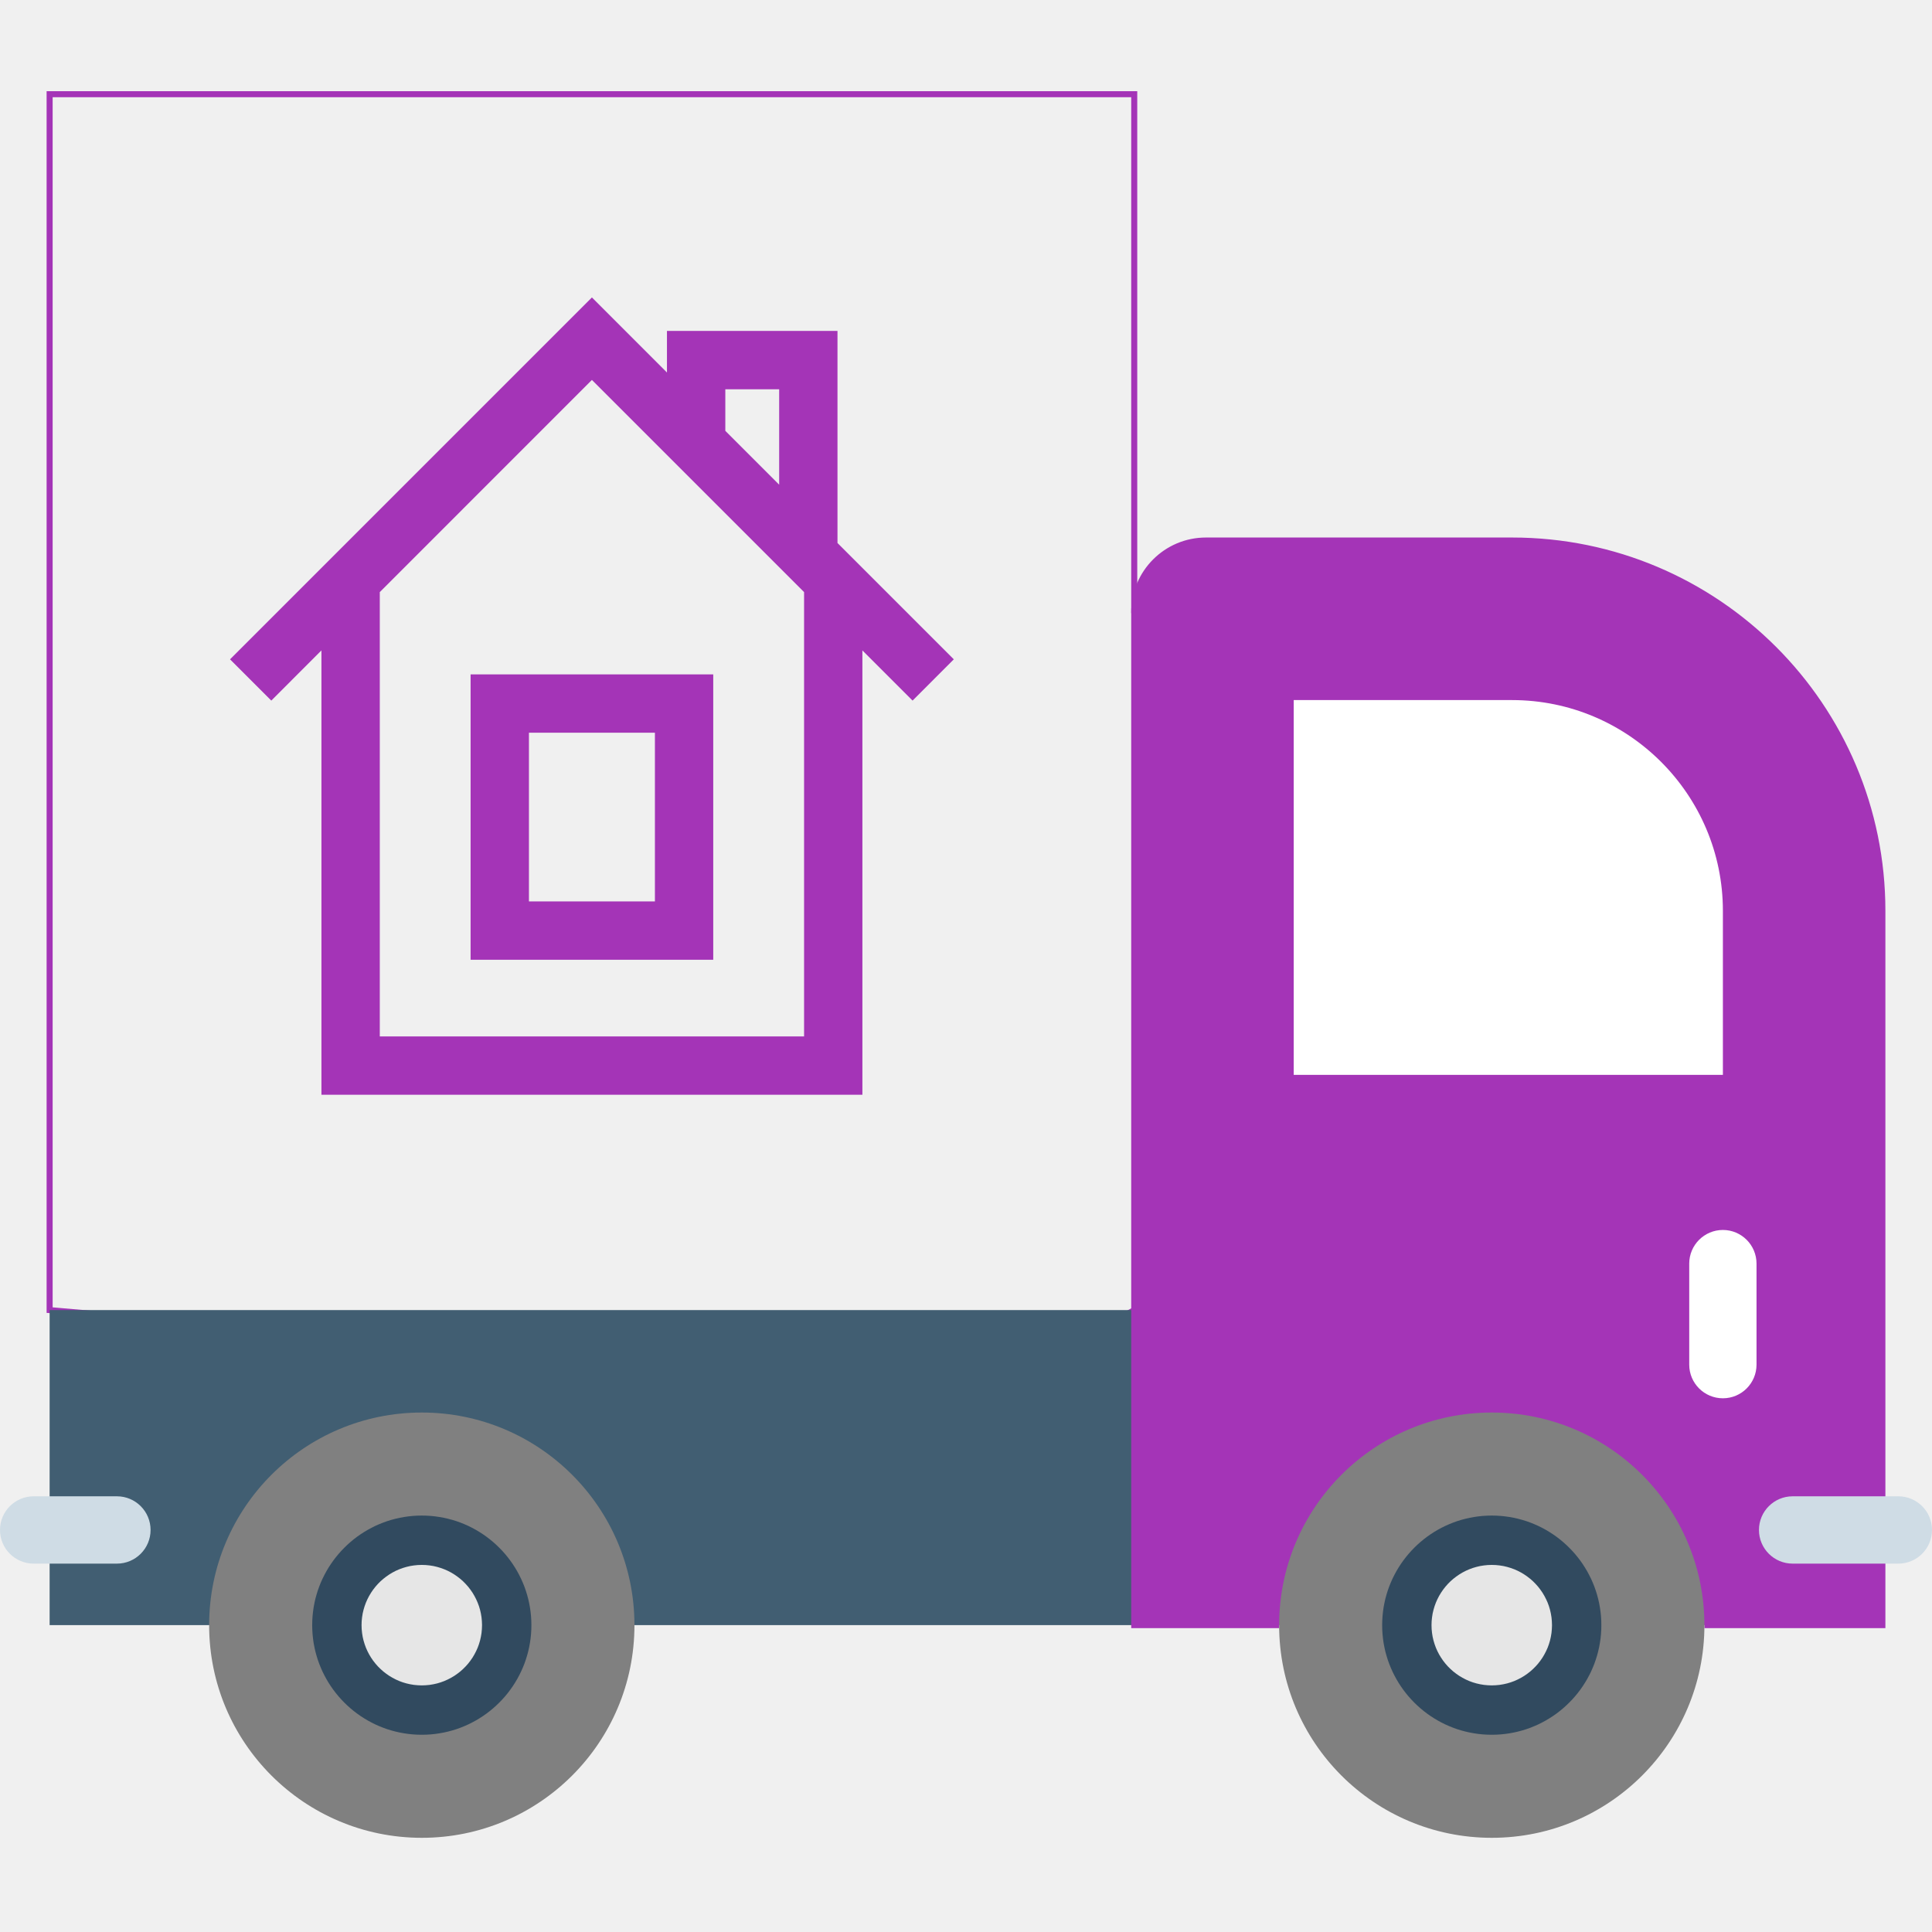
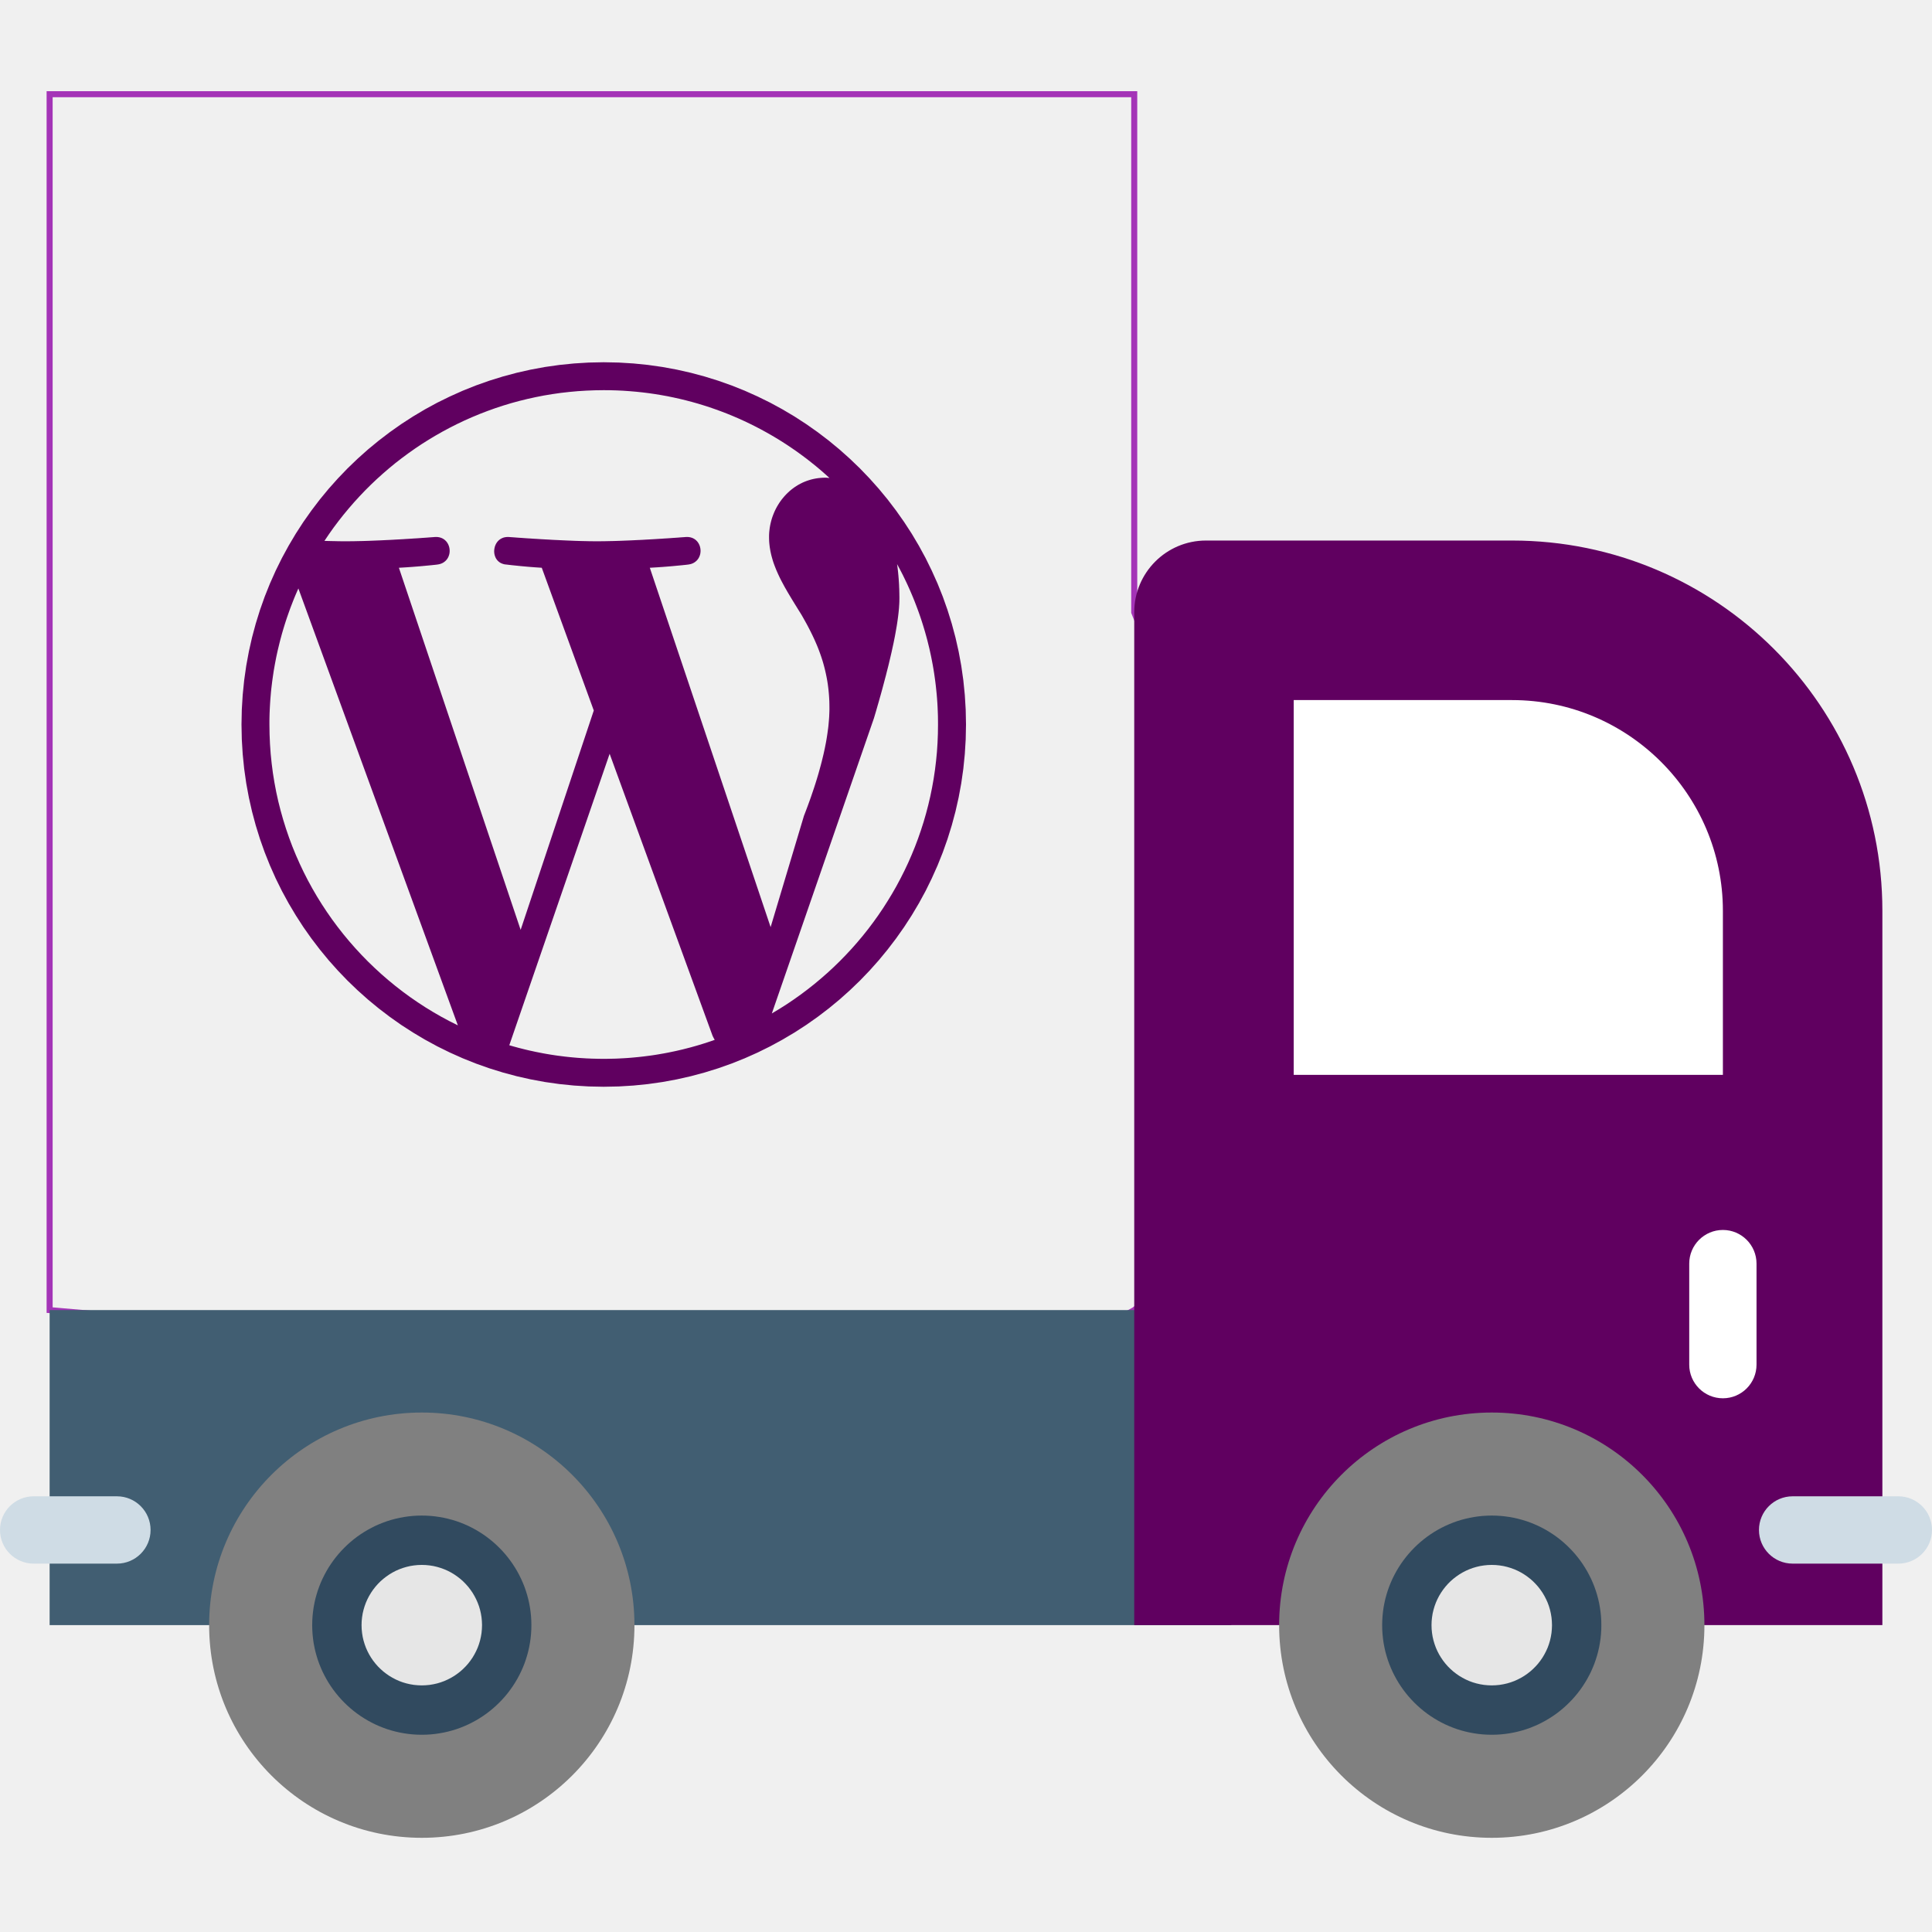
- <svg xmlns="http://www.w3.org/2000/svg" xmlns:xlink="http://www.w3.org/1999/xlink" width="200" height="200" version="1.1" viewBox="0 0 640 640">
+ <svg xmlns="http://www.w3.org/2000/svg" xmlns:xlink="http://www.w3.org/1999/xlink" width="640" height="640">
  <defs>
-     <path id="aJUMvDK2y" d="m294.91 458.2-278.47-24.21v-402.79h359.29v171.64l70.05 175.1-70.05 56.05-43.66 24.21" />
-     <path id="e57ZJGo3NE" d="m220.94 109.62h56.49v70.26l38.53 38.53-13.66 13.67-16.62-16.62v147.19h-179.2v-147.19l-16.61 16.62-13.67-13.67 119.88-119.88 24.86 24.87v-13.78zm-95.13 233.71h140.55v-147.19l-70.28-70.28-70.27 70.28v147.19zm114.46-200.61 17.84 17.84v-31.61h-17.84v13.77z" />
-     <path id="apgXJoyq5" d="m155.89 317.93v-94.53h80.38v94.53h-80.38zm19.33-19.32h41.73v-55.89h-41.73v55.89z" />
-     <path id="abEswlxHd" d="m407.88 433.98v104.36h-391.44v-104.36h391.44z" />
-     <path id="b95uva8rl" d="m423.72 538.34h-47.99v-335.51c0-13.13 10.64-23.77 23.77-23.77h101.39c67.76 0 122.67 54.91 122.67 122.65v236.63h-58.94" />
-     <path id="cu5kOH64c" d="m139.73 467.92c-38.91 0-70.45 31.54-70.45 70.44s31.54 70.44 70.45 70.44c38.9 0 70.44-31.54 70.44-70.44s-31.54-70.44-70.44-70.44z" />
-     <path id="bASbndVr4" d="m494.17 467.92c-38.91 0-70.44 31.54-70.44 70.44s31.53 70.44 70.44 70.44c38.9 0 70.44-31.54 70.44-70.44s-31.54-70.44-70.44-70.44z" />
-     <path id="conm65PSe" d="m570.73 301.72c0-38.5-31.33-69.81-69.84-69.81-4.82-0.01-28.93-0.01-72.33 0v124.16h142.17v-54.35z" />
-     <path id="a6W5T8zarV" d="m139.73 510.23c-15.54 0-28.13 12.59-28.13 28.13s12.59 28.13 28.13 28.13c15.53 0 28.13-12.59 28.13-28.13s-12.6-28.13-28.13-28.13z" />
-     <path id="d6slbTtsI" d="m494.17 510.23c-15.54 0-28.13 12.59-28.13 28.13s12.59 28.13 28.13 28.13c15.53 0 28.13-12.59 28.13-28.13s-12.6-28.13-28.13-28.13z" />
-     <path id="a2UlBYkmhc" d="m142.7 502.17 1.46 0.15 1.44 0.21 1.43 0.26 1.41 0.32 1.38 0.37 1.37 0.42 1.34 0.48 1.31 0.53 1.29 0.57 1.26 0.63 1.24 0.67 1.2 0.72 1.18 0.76 1.14 0.8 1.11 0.85 1.08 0.89 1.04 0.93 1 0.97 0.97 1 0.93 1.04 0.89 1.08 0.84 1.11 0.81 1.14 0.76 1.18 0.72 1.2 0.67 1.24 0.62 1.26 0.58 1.29 0.53 1.31 0.47 1.34 0.43 1.37 0.37 1.38 0.32 1.41 0.26 1.42 0.21 1.45 0.15 1.46 0.09 1.48 0.03 1.5-0.03 1.49-0.09 1.48-0.15 1.46-0.21 1.45-0.26 1.42-0.32 1.41-0.37 1.38-0.43 1.37-0.47 1.34-0.53 1.31-0.58 1.29-0.62 1.26-0.67 1.24-0.72 1.2-0.76 1.18-0.81 1.14-0.84 1.11-0.89 1.08-0.93 1.04-0.97 1-1 0.97-1.04 0.93-1.08 0.89-1.11 0.85-1.14 0.8-1.18 0.76-1.2 0.72-1.24 0.67-1.26 0.63-1.29 0.57-1.31 0.53-1.34 0.48-1.37 0.42-1.38 0.37-1.41 0.32-1.43 0.26-1.44 0.21-1.46 0.15-1.48 0.09-1.5 0.03-1.49-0.03-1.48-0.09-1.46-0.15-1.45-0.21-1.43-0.26-1.4-0.32-1.39-0.37-1.36-0.42-1.34-0.48-1.32-0.53-1.29-0.57-1.26-0.63-1.23-0.67-1.21-0.72-1.17-0.76-1.14-0.8-1.12-0.85-1.07-0.89-1.04-0.93-1.01-0.97-0.96-1-0.93-1.04-0.89-1.08-0.85-1.11-0.8-1.14-0.77-1.18-0.71-1.2-0.67-1.24-0.63-1.26-0.57-1.29-0.53-1.31-0.48-1.34-0.42-1.37-0.38-1.38-0.31-1.41-0.27-1.42-0.2-1.45-0.15-1.46-0.09-1.48-0.03-1.49 0.03-1.5 0.09-1.48 0.15-1.46 0.2-1.45 0.27-1.42 0.31-1.41 0.38-1.38 0.42-1.37 0.48-1.34 0.52-1.31 0.58-1.29 0.63-1.26 0.67-1.24 0.71-1.2 0.77-1.18 0.8-1.14 0.85-1.11 0.89-1.08 0.93-1.04 0.96-1 1.01-0.97 1.04-0.93 1.07-0.89 1.11-0.85 1.15-0.8 1.17-0.76 1.21-0.72 1.23-0.67 1.26-0.63 1.29-0.57 1.32-0.53 1.34-0.48 1.36-0.42 1.39-0.37 1.4-0.32 1.43-0.26 1.45-0.21 1.46-0.15 1.48-0.09 1.49-0.03 1.5 0.03 1.48 0.09zm-5.58 16.4-1.26 0.2-1.23 0.29-1.21 0.36-1.17 0.43-1.14 0.5-1.09 0.57-1.06 0.64-1.01 0.7-0.97 0.75-0.92 0.81-0.87 0.87-0.81 0.92-0.76 0.97-0.69 1.01-0.64 1.06-0.57 1.1-0.5 1.13-0.43 1.17-0.36 1.21-0.29 1.23-0.2 1.27-0.13 1.28-0.04 1.31 0.04 1.31 0.13 1.29 0.2 1.26 0.29 1.24 0.36 1.2 0.43 1.18 0.5 1.13 0.57 1.1 0.64 1.06 0.69 1.01 0.76 0.97 0.81 0.92 0.87 0.86 0.92 0.82 0.97 0.75 1.01 0.7 1.06 0.63 1.09 0.57 1.14 0.51 1.17 0.43 1.21 0.36 1.23 0.28 1.26 0.21 1.29 0.12 1.31 0.05 1.31-0.05 1.29-0.12 1.26-0.21 1.24-0.28 1.2-0.36 1.17-0.43 1.14-0.51 1.1-0.57 1.06-0.63 1.01-0.7 0.97-0.75 0.92-0.82 0.86-0.86 0.82-0.92 0.75-0.97 0.7-1.01 0.63-1.06 0.57-1.1 0.51-1.13 0.43-1.18 0.36-1.2 0.28-1.24 0.21-1.26 0.12-1.29 0.05-1.31-0.05-1.31-0.12-1.28-0.21-1.27-0.28-1.23-0.36-1.21-0.44-1.17-0.5-1.13-0.57-1.1-0.63-1.06-0.7-1.01-0.75-0.97-0.82-0.92-0.86-0.87-0.92-0.81-0.97-0.75-1.01-0.7-1.06-0.64-1.1-0.57-1.14-0.5-1.17-0.43-1.2-0.36-1.24-0.29-1.26-0.2-1.29-0.13-1.31-0.04-1.31 0.04-1.29 0.13z" />
-     <path id="bvWM6VJtt" d="m497.14 502.17 1.46 0.15 1.45 0.21 1.42 0.26 1.41 0.32 1.38 0.37 1.37 0.42 1.34 0.48 1.31 0.53 1.29 0.57 1.26 0.63 1.24 0.67 1.2 0.72 1.18 0.76 1.14 0.8 1.11 0.85 1.08 0.89 1.04 0.93 1 0.97 0.97 1 0.93 1.04 0.89 1.08 0.85 1.11 0.8 1.14 0.76 1.18 0.72 1.2 0.67 1.24 0.63 1.26 0.57 1.29 0.53 1.31 0.47 1.34 0.43 1.37 0.37 1.38 0.32 1.41 0.26 1.42 0.21 1.45 0.15 1.46 0.09 1.48 0.03 1.5-0.03 1.49-0.09 1.48-0.15 1.46-0.21 1.45-0.26 1.42-0.32 1.41-0.37 1.38-0.43 1.37-0.47 1.34-0.53 1.31-0.57 1.29-0.63 1.26-0.67 1.24-0.72 1.2-0.76 1.18-0.8 1.14-0.85 1.11-0.89 1.08-0.93 1.04-0.97 1-1 0.97-1.04 0.93-1.08 0.89-1.11 0.85-1.14 0.8-1.18 0.76-1.2 0.72-1.24 0.67-1.26 0.63-1.29 0.57-1.31 0.53-1.34 0.48-1.37 0.42-1.38 0.37-1.41 0.32-1.42 0.26-1.45 0.21-1.46 0.15-1.48 0.09-1.5 0.03-1.49-0.03-1.48-0.09-1.46-0.15-1.45-0.21-1.42-0.26-1.41-0.32-1.39-0.37-1.36-0.42-1.34-0.48-1.31-0.53-1.29-0.57-1.27-0.63-1.23-0.67-1.21-0.72-1.17-0.76-1.14-0.8-1.11-0.85-1.08-0.89-1.04-0.93-1.01-0.97-0.96-1-0.93-1.04-0.89-1.08-0.85-1.11-0.8-1.14-0.77-1.18-0.71-1.2-0.67-1.24-0.63-1.26-0.57-1.29-0.53-1.31-0.48-1.34-0.42-1.37-0.38-1.38-0.31-1.41-0.27-1.42-0.2-1.45-0.15-1.46-0.09-1.48-0.03-1.49 0.03-1.5 0.09-1.48 0.15-1.46 0.2-1.45 0.27-1.42 0.31-1.41 0.38-1.38 0.42-1.37 0.48-1.34 0.53-1.31 0.57-1.29 0.63-1.26 0.67-1.24 0.71-1.2 0.77-1.18 0.8-1.14 0.85-1.11 0.89-1.08 0.93-1.04 0.96-1 1.01-0.97 1.04-0.93 1.08-0.89 1.11-0.85 1.14-0.8 1.17-0.76 1.21-0.72 1.23-0.67 1.27-0.63 1.29-0.57 1.31-0.53 1.34-0.48 1.36-0.42 1.39-0.37 1.41-0.32 1.42-0.26 1.45-0.21 1.46-0.15 1.48-0.09 1.49-0.03 1.5 0.03 1.48 0.09zm-5.57 16.4-1.27 0.2-1.23 0.29-1.21 0.36-1.17 0.43-1.13 0.5-1.1 0.57-1.06 0.64-1.01 0.7-0.97 0.75-0.92 0.81-0.87 0.87-0.81 0.92-0.76 0.97-0.69 1.01-0.64 1.06-0.57 1.1-0.5 1.13-0.43 1.17-0.36 1.21-0.29 1.23-0.2 1.27-0.13 1.28-0.04 1.31 0.04 1.31 0.13 1.29 0.2 1.26 0.29 1.24 0.36 1.2 0.43 1.18 0.5 1.13 0.57 1.1 0.64 1.06 0.69 1.01 0.76 0.97 0.81 0.92 0.87 0.86 0.92 0.82 0.97 0.75 1.01 0.7 1.06 0.63 1.09 0.57 1.14 0.51 1.17 0.43 1.21 0.36 1.23 0.28 1.27 0.21 1.28 0.12 1.31 0.05 1.31-0.05 1.29-0.12 1.26-0.21 1.24-0.28 1.2-0.36 1.18-0.43 1.13-0.51 1.1-0.57 1.06-0.63 1.01-0.7 0.97-0.75 0.92-0.82 0.86-0.86 0.82-0.92 0.75-0.97 0.7-1.01 0.63-1.06 0.57-1.1 0.51-1.13 0.43-1.18 0.36-1.2 0.28-1.24 0.21-1.26 0.12-1.29 0.05-1.31-0.05-1.31-0.12-1.28-0.21-1.27-0.28-1.23-0.36-1.21-0.43-1.17-0.51-1.13-0.57-1.1-0.63-1.06-0.7-1.01-0.75-0.97-0.82-0.92-0.86-0.87-0.92-0.81-0.97-0.75-1.01-0.7-1.06-0.64-1.1-0.57-1.13-0.5-1.18-0.43-1.2-0.36-1.24-0.29-1.26-0.2-1.29-0.13-1.31-0.04-1.31 0.04-1.28 0.13z" />
-     <path id="cE9g4xDZ4" d="m559.58 452.06v-33.47c0-6.15 4.99-11.15 11.15-11.15 6.15 0 11.14 5 11.14 11.15v33.47c0 6.15-4.99 11.14-11.14 11.14-6.16 0-11.15-4.99-11.15-11.14z" />
-     <path id="fQrjnLMZm" d="m593.83 517.97c-6.16 0-11.15-4.99-11.15-11.15 0-6.15 4.99-11.15 11.15-11.15h35.02c6.16 0 11.15 5 11.15 11.15 0 6.16-4.99 11.15-11.15 11.15h-35.02z" />
-     <path id="m2gcrwKkrg" d="m11.15 517.97c-6.16 0-11.15-4.99-11.15-11.15 0-6.15 4.99-11.15 11.15-11.15h27.59c6.15 0 11.14 5 11.14 11.15 0 6.16-4.99 11.15-11.14 11.15h-27.59z" />
+     <path d="M294.91 458.2L16.44 433.99V31.2h359.29v171.64l70.05 175.1-70.05 56.05-43.66 24.21" id="a" />
+     <path d="M407.88 433.98v104.36H16.44V433.98h391.44z" id="b" />
+     <path d="M423.72 538.34h-47.99V202.83c0-13.13 10.64-23.77 23.77-23.77h101.39c67.76 0 122.67 54.91 122.67 122.65v236.63h-58.94" id="c" />
+     <path d="M139.73 467.92c-38.91 0-70.45 31.54-70.45 70.44s31.54 70.44 70.45 70.44c38.9 0 70.44-31.54 70.44-70.44s-31.54-70.44-70.44-70.44z" id="d" />
+     <path d="M494.17 467.92c-38.91 0-70.44 31.54-70.44 70.44s31.53 70.44 70.44 70.44c38.9 0 70.44-31.54 70.44-70.44s-31.54-70.44-70.44-70.44z" id="e" />
+     <path d="M570.73 301.72c0-38.5-31.33-69.81-69.84-69.81-4.82-.01-28.93-.01-72.33 0v124.16h142.17v-54.35z" id="f" />
+     <path d="M139.73 510.23c-15.54 0-28.13 12.59-28.13 28.13s12.59 28.13 28.13 28.13c15.53 0 28.13-12.59 28.13-28.13s-12.6-28.13-28.13-28.13z" id="g" />
+     <path d="M494.17 510.23c-15.54 0-28.13 12.59-28.13 28.13s12.59 28.13 28.13 28.13c15.53 0 28.13-12.59 28.13-28.13s-12.6-28.13-28.13-28.13z" id="h" />
+     <path d="M142.7 502.17l1.46.15 1.44.21 1.43.26 1.41.32 1.38.37 1.37.42 1.34.48 1.31.53 1.29.57 1.26.63 1.24.67 1.2.72 1.18.76 1.14.8 1.11.85 1.08.89 1.04.93 1 .97.97 1 .93 1.04.89 1.08.84 1.11.81 1.14.76 1.18.72 1.2.67 1.24.62 1.26.58 1.29.53 1.31.47 1.34.43 1.37.37 1.38.32 1.41.26 1.42.21 1.45.15 1.46.09 1.48.03 1.5-.03 1.49-.09 1.48-.15 1.46-.21 1.45-.26 1.42-.32 1.41-.37 1.38-.43 1.37-.47 1.34-.53 1.31-.58 1.29-.62 1.26-.67 1.24-.72 1.2-.76 1.18-.81 1.14-.84 1.11-.89 1.08-.93 1.04-.97 1-1 .97-1.04.93-1.08.89-1.11.85-1.14.8-1.18.76-1.2.72-1.24.67-1.26.63-1.29.57-1.31.53-1.34.48-1.37.42-1.38.37-1.41.32-1.43.26-1.44.21-1.46.15-1.48.09-1.5.03-1.49-.03-1.48-.09-1.46-.15-1.45-.21-1.43-.26-1.4-.32-1.39-.37-1.36-.42-1.34-.48-1.32-.53-1.29-.57-1.26-.63-1.23-.67-1.21-.72-1.17-.76-1.14-.8-1.12-.85-1.07-.89-1.04-.93-1.01-.97-.96-1-.93-1.04-.89-1.08-.85-1.11-.8-1.14-.77-1.18-.71-1.2-.67-1.24-.63-1.26-.57-1.29-.53-1.31-.48-1.34-.42-1.37-.38-1.38-.31-1.41-.27-1.42-.2-1.45-.15-1.46-.09-1.48-.03-1.49.03-1.5.09-1.48.15-1.46.2-1.45.27-1.42.31-1.41.38-1.38.42-1.37.48-1.34.52-1.31.58-1.29.63-1.26.67-1.24.71-1.2.77-1.18.8-1.14.85-1.11.89-1.08.93-1.04.96-1 1.01-.97 1.04-.93 1.07-.89 1.11-.85 1.15-.8 1.17-.76 1.21-.72 1.23-.67 1.26-.63 1.29-.57 1.32-.53 1.34-.48 1.36-.42 1.39-.37 1.4-.32 1.43-.26 1.45-.21 1.46-.15 1.48-.09 1.49-.03 1.5.03 1.48.09zm-5.58 16.4l-1.26.2-1.23.29-1.21.36-1.17.43-1.14.5-1.09.57-1.06.64-1.01.7-.97.75-.92.81-.87.87-.81.92-.76.97-.69 1.01-.64 1.06-.57 1.1-.5 1.13-.43 1.17-.36 1.21-.29 1.23-.2 1.27-.13 1.28-.04 1.31.04 1.31.13 1.29.2 1.26.29 1.24.36 1.2.43 1.18.5 1.13.57 1.1.64 1.06.69 1.01.76.97.81.92.87.86.92.82.97.75 1.01.7 1.06.63 1.09.57 1.14.51 1.17.43 1.21.36 1.23.28 1.26.21 1.29.12 1.31.05 1.31-.05 1.29-.12 1.26-.21 1.24-.28 1.2-.36 1.17-.43 1.14-.51 1.1-.57 1.06-.63 1.01-.7.97-.75.92-.82.86-.86.82-.92.75-.97.7-1.01.63-1.06.57-1.1.51-1.13.43-1.18.36-1.2.28-1.24.21-1.26.12-1.29.05-1.31-.05-1.31-.12-1.28-.21-1.27-.28-1.23-.36-1.21-.44-1.17-.5-1.13-.57-1.1-.63-1.06-.7-1.01-.75-.97-.82-.92-.86-.87-.92-.81-.97-.75-1.01-.7-1.06-.64-1.1-.57-1.14-.5-1.17-.43-1.2-.36-1.24-.29-1.26-.2-1.29-.13-1.31-.04-1.31.04-1.29.13z" id="i" />
+     <path d="M497.14 502.17l1.46.15 1.45.21 1.42.26 1.41.32 1.38.37 1.37.42 1.34.48 1.31.53 1.29.57 1.26.63 1.24.67 1.2.72 1.18.76 1.14.8 1.11.85 1.08.89 1.04.93 1 .97.97 1 .93 1.04.89 1.08.85 1.11.8 1.14.76 1.18.72 1.2.67 1.24.63 1.26.57 1.29.53 1.31.47 1.34.43 1.37.37 1.38.32 1.41.26 1.42.21 1.45.15 1.46.09 1.48.03 1.5-.03 1.49-.09 1.48-.15 1.46-.21 1.45-.26 1.42-.32 1.41-.37 1.38-.43 1.37-.47 1.34-.53 1.31-.57 1.29-.63 1.26-.67 1.24-.72 1.2-.76 1.18-.8 1.14-.85 1.11-.89 1.08-.93 1.04-.97 1-1 .97-1.04.93-1.08.89-1.11.85-1.14.8-1.18.76-1.2.72-1.24.67-1.26.63-1.29.57-1.31.53-1.34.48-1.37.42-1.38.37-1.41.32-1.42.26-1.45.21-1.46.15-1.48.09-1.5.03-1.49-.03-1.48-.09-1.46-.15-1.45-.21-1.42-.26-1.41-.32-1.39-.37-1.36-.42-1.34-.48-1.31-.53-1.29-.57-1.27-.63-1.23-.67-1.21-.72-1.17-.76-1.14-.8-1.11-.85-1.08-.89-1.04-.93-1.01-.97-.96-1-.93-1.04-.89-1.08-.85-1.11-.8-1.14-.77-1.18-.71-1.2-.67-1.24-.63-1.26-.57-1.29-.53-1.31-.48-1.34-.42-1.37-.38-1.38-.31-1.41-.27-1.42-.2-1.45-.15-1.46-.09-1.48-.03-1.49.03-1.5.09-1.48.15-1.46.2-1.45.27-1.42.31-1.41.38-1.38.42-1.37.48-1.34.53-1.31.57-1.29.63-1.26.67-1.24.71-1.2.77-1.18.8-1.14.85-1.11.89-1.08.93-1.04.96-1 1.01-.97 1.04-.93 1.08-.89 1.11-.85 1.14-.8 1.17-.76 1.21-.72 1.23-.67 1.27-.63 1.29-.57 1.31-.53 1.34-.48 1.36-.42 1.39-.37 1.41-.32 1.42-.26 1.45-.21 1.46-.15 1.48-.09 1.49-.03 1.5.03 1.48.09zm-5.57 16.4l-1.27.2-1.23.29-1.21.36-1.17.43-1.13.5-1.1.57-1.06.64-1.01.7-.97.75-.92.81-.87.87-.81.92-.76.97-.69 1.01-.64 1.06-.57 1.1-.5 1.13-.43 1.17-.36 1.21-.29 1.23-.2 1.27-.13 1.28-.04 1.31.04 1.31.13 1.29.2 1.26.29 1.24.36 1.2.43 1.18.5 1.13.57 1.1.64 1.06.69 1.01.76.97.81.92.87.86.92.82.97.75 1.01.7 1.06.63 1.09.57 1.14.51 1.17.43 1.21.36 1.23.28 1.27.21 1.28.12 1.31.05 1.31-.05 1.29-.12 1.26-.21 1.24-.28 1.2-.36 1.18-.43 1.13-.51 1.1-.57 1.06-.63 1.01-.7.97-.75.92-.82.86-.86.82-.92.75-.97.7-1.01.63-1.06.57-1.1.51-1.13.43-1.18.36-1.2.28-1.24.21-1.26.12-1.29.05-1.31-.05-1.31-.12-1.28-.21-1.27-.28-1.23-.36-1.21-.43-1.17-.51-1.13-.57-1.1-.63-1.06-.7-1.01-.75-.97-.82-.92-.86-.87-.92-.81-.97-.75-1.01-.7-1.06-.64-1.1-.57-1.13-.5-1.18-.43-1.2-.36-1.24-.29-1.26-.2-1.29-.13-1.31-.04-1.31.04-1.28.13z" id="j" />
+     <path d="M559.58 452.06v-33.47c0-6.15 4.99-11.15 11.15-11.15 6.15 0 11.14 5 11.14 11.15v33.47c0 6.15-4.99 11.14-11.14 11.14-6.16 0-11.15-4.99-11.15-11.14z" id="k" />
+     <path d="M593.83 517.97c-6.16 0-11.15-4.99-11.15-11.15 0-6.15 4.99-11.15 11.15-11.15h35.02c6.16 0 11.15 5 11.15 11.15 0 6.16-4.99 11.15-11.15 11.15h-35.02z" id="l" />
+     <path d="M11.15 517.97C4.99 517.97 0 512.98 0 506.82c0-6.15 4.99-11.15 11.15-11.15h27.59c6.15 0 11.14 5 11.14 11.15 0 6.16-4.99 11.15-11.14 11.15H11.15z" id="m" />
+     <path d="M209.84 120.4l4.84.49 4.78.68 4.72.87 4.66 1.05 4.58 1.23 4.51 1.4 4.43 1.57 4.35 1.74 4.26 1.91 4.17 2.05 4.08 2.22 3.99 2.37 3.88 2.52 3.78 2.66 3.67 2.8 3.55 2.93 3.44 3.07 3.32 3.19 3.19 3.32 3.07 3.44 2.93 3.55 2.8 3.68 2.66 3.77 2.52 3.88 2.37 3.99 2.22 4.08 2.05 4.17 1.91 4.26 1.74 4.35 1.57 4.43 1.4 4.51 1.23 4.58 1.05 4.66.87 4.72.68 4.78.49 4.84.3 4.89.1 4.95-.1 4.95-.3 4.89-.49 4.85-.68 4.78-.87 4.71-1.05 4.66-1.23 4.58-1.4 4.51-1.57 4.43-1.74 4.35-1.91 4.27-2.05 4.17-2.22 4.08-2.37 3.98-2.52 3.89-2.66 3.77-2.8 3.67-2.93 3.56-3.07 3.44-3.19 3.32-3.32 3.19-3.44 3.07-3.55 2.93-3.67 2.8-3.78 2.66-3.88 2.51-3.99 2.37-4.08 2.22-4.17 2.06-4.26 1.9-4.35 1.74-4.43 1.57-4.51 1.4-4.58 1.23-4.66 1.05-4.72.87-4.78.68-4.84.49-4.89.3-4.95.1-4.95-.1-4.89-.3-4.84-.49-4.79-.68-4.71-.87-4.66-1.05-4.58-1.23-4.51-1.4-4.43-1.57-4.35-1.74-4.26-1.9-4.18-2.06-4.08-2.22-3.98-2.37-3.89-2.51-3.77-2.66-3.67-2.8-3.56-2.93-3.44-3.07-3.32-3.19-3.19-3.32-3.07-3.44-2.93-3.56-2.8-3.67-2.66-3.77-2.51-3.89-2.37-3.98-2.22-4.08-2.06-4.17-1.9-4.27-1.74-4.35-1.57-4.43-1.4-4.51-1.23-4.58-1.05-4.66-.87-4.71-.68-4.78-.49-4.85-.3-4.89L80 240l.1-4.95.3-4.89.49-4.84.68-4.78.87-4.72 1.05-4.66 1.23-4.58 1.4-4.51 1.57-4.43 1.74-4.35 1.9-4.26 2.06-4.17 2.22-4.08 2.37-3.99 2.51-3.88 2.66-3.77 2.8-3.68 2.93-3.55 3.07-3.44 3.19-3.32 3.32-3.19 3.44-3.07 3.56-2.93 3.67-2.8 3.77-2.66 3.89-2.52 3.98-2.37 4.08-2.22 4.18-2.05 4.26-1.91 4.35-1.74 4.43-1.57 4.51-1.4 4.58-1.23 4.66-1.05 4.71-.87 4.79-.68 4.84-.49 4.89-.3 4.95-.1 4.95.1 4.89.3zm-40.38 226.07l.74.21.75.2.75.21.76.19.75.19.76.19.76.18.76.18.77.16.76.17.77.16.77.15.77.15.77.15.78.14.78.13.77.13.79.12.78.12.78.11.79.1.79.1.79.1.79.09.79.08.8.08.79.07.8.07.8.06.8.05.8.05.81.05.81.03.8.04.81.02.81.02.81.02.82.01h1.78l.96-.02.96-.02.96-.02.96-.04.95-.05.96-.05.95-.06.95-.07.94-.08.95-.09.94-.09.94-.1.94-.11.94-.12.93-.12.93-.13.93-.14.92-.15.92-.16.93-.16.91-.17.92-.18.91-.19.91-.19.91-.2.9-.21.9-.21.9-.23.9-.23.89-.23.89-.25.89-.25.88-.26.88-.27.88-.27.87-.28.87-.29.87-.29.86-.31-.02-.03-.02-.03-.02-.04-.03-.03-.02-.04-.02-.04-.02-.03-.02-.04-.02-.03-.02-.04-.02-.03-.02-.04-.02-.04-.04-.07-.03-.04-.03-.07-.02-.04-.02-.04-.04-.07-.02-.04-.06-.12-.02-.03-.04-.08-.01-.04-.02-.04-.02-.04-.02-.04-.02-.04-.02-.04-.01-.04-.02-.04-.03-.08-.02-.04-34.04-93.26-33.24 96.55.75.22zM97.94 197l-.44 1.05-.42 1.05-.41 1.06-.41 1.06-.39 1.07-.38 1.07-.38 1.08-.36 1.08-.35 1.09-.34 1.09-.33 1.1-.32 1.1-.3 1.11-.3 1.11-.28 1.12-.27 1.12-.27 1.12-.25 1.13-.24 1.13-.22 1.14-.22 1.14-.2 1.15-.2 1.14-.17 1.16-.17 1.16-.16 1.16-.14 1.16-.14 1.17-.12 1.17-.1 1.18-.1 1.18-.08 1.18-.07 1.19-.06 1.19-.05 1.19-.03 1.2-.02 1.2v1.2l.05 3.28.14 3.25.23 3.23.33 3.2.41 3.17.51 3.15.59 3.11.68 3.09.77 3.05.85 3.01.93 2.98 1.01 2.95 1.09 2.91 1.17 2.86 1.25 2.83 1.32 2.78 1.4 2.75 1.47 2.69 1.54 2.65 1.62 2.61 1.68 2.55 1.75 2.51 1.82 2.45 1.88 2.4 1.95 2.35 2.01 2.29 2.07 2.24 2.13 2.18 2.19 2.11 2.24 2.06 2.31 2 2.35 1.93 2.41 1.87 2.47 1.81 2.51 1.73 2.56 1.67 2.62 1.6 2.66 1.53 2.7 1.45 2.75 1.38-52.83-144.73-.45 1.03-.45 1.04zm199.31-9.6l.03.26.03.27.07.54.03.27.09.82.03.28.02.27.03.28.03.28.02.28.02.28.03.28.02.28.02.28.02.29.04.57.05.86.01.29.02.59.02.29.02.59v.3l.01.29.01.3v.3l.01.3v.31l.01.3v.61l-.01.57-.01.6-.03.61-.04.64-.04.66-.06.68-.07.7-.08.72-.09.74-.1.77-.11.79-.12.81-.13.83-.15.85-.15.87-.16.9-.17.91-.19.94-.19.96-.21.98-.22 1-.22 1.03-.24 1.04-.25 1.07-.26 1.09-.26 1.11-.28 1.13-.3 1.15-.29 1.18-.32 1.19-.32 1.22-.33 1.24-.34 1.26-.35 1.28-.37 1.3-.37 1.33-.39 1.34-.39 1.37-.41 1.39-.42 1.41-33.82 97.8 2.45-1.47 2.41-1.53 2.36-1.59 2.32-1.65 2.28-1.71 2.23-1.76 2.18-1.82 2.14-1.87 2.09-1.93 2.03-1.97 1.99-2.04 1.93-2.07 1.88-2.13 1.83-2.18 1.77-2.22 1.71-2.27 1.66-2.32 1.6-2.36 1.53-2.4 1.48-2.44 1.42-2.48 1.35-2.53 1.29-2.56 1.23-2.6 1.15-2.63 1.1-2.68 1.02-2.7.95-2.74.89-2.77.81-2.8.74-2.83.67-2.86.59-2.89.52-2.92.44-2.94.36-2.97.29-2.99.2-3.01.12-3.03.04-3.06-.01-1.44-.02-1.44-.05-1.43-.06-1.43-.08-1.42-.1-1.42-.12-1.42-.14-1.41-.15-1.4-.17-1.4-.19-1.39-.2-1.39-.22-1.38-.24-1.37-.26-1.37-.27-1.37-.29-1.35-.3-1.36-.33-1.34-.33-1.34-.36-1.33-.37-1.33-.39-1.32-.4-1.31-.42-1.31-.43-1.29-.45-1.29-.47-1.29-.48-1.27-.49-1.27-.51-1.26-.53-1.26-.54-1.24-.55-1.24-.57-1.23-.59-1.22-.59-1.22-.62-1.2-.63-1.2-.64-1.18.04.26.04.27zm-68.39-9.36l.36.12.33.13.32.17.29.18.28.21.25.23.23.24.22.26.18.28.18.29.14.3.13.31.1.32.08.32.06.33.04.34.02.33-.01.34-.03.33-.05.34-.08.33-.1.32-.12.31-.15.31-.16.29-.2.28-.21.27-.24.25-.27.23-.28.22-.32.2-.33.17-.36.15-.39.12-.41.09-.43.07h-.01l-.04.01h-.05l-.08.01-.09.01-.12.02-.13.01-.16.02-.17.02-.19.02-.21.02-.23.02-.24.03-.26.03-.27.02-.29.03-.3.03-.32.03-.33.03-.34.03-.36.04-.37.03-.38.04-.39.03-.4.04-.41.03-.42.04-.43.03-.44.04-.44.03-.46.04-.46.03-.47.03-.47.04-.48.03-.49.03-.49.03-.49.03-.49.03-.5.03 40.02 119.04 11.05-36.9.42-1.08.4-1.06.4-1.06.38-1.05.38-1.04.36-1.02.35-1.03.34-1 .34-1.01.32-.99.31-.98.3-.97.29-.97.28-.95.26-.95.26-.94.25-.92.24-.92.22-.91.22-.9.21-.89.19-.88.19-.87.17-.86.17-.86.15-.84.14-.84.13-.82.12-.82.11-.81.11-.8.09-.78.07-.79.07-.77.06-.76.05-.75.03-.75.03-.73.02-.72v-.72l-.01-1.02-.02-1-.05-.99-.06-.97-.08-.96-.09-.94-.11-.93-.12-.92-.14-.9-.15-.88-.17-.87-.18-.86-.19-.85-.2-.83-.21-.82-.22-.8-.23-.8-.25-.78-.25-.77-.26-.75-.27-.75-.27-.73-.28-.72-.29-.71-.3-.7-.3-.69-.3-.68-.31-.66-.31-.66-.32-.65-.31-.63-.32-.63-.32-.62-.32-.61-.32-.6-.33-.59-.32-.58-.32-.57-.32-.57-.32-.56-.41-.68-.42-.67-.42-.67-.41-.67-.41-.66-.41-.66-.4-.66-.4-.65-.39-.65-.39-.65-.38-.64-.38-.64-.36-.64-.37-.63-.35-.64-.34-.64-.34-.63-.33-.63-.32-.63-.3-.64-.3-.63-.28-.63-.28-.63-.26-.64-.25-.63-.24-.64-.23-.63-.21-.64-.19-.64-.18-.65-.17-.64-.15-.66-.14-.65-.11-.65-.11-.66-.08-.67-.07-.67-.05-.67-.02-.68-.01-.68.01-.76.04-.76.08-.75.09-.75.13-.75.15-.73.18-.73.2-.72.23-.71.26-.7.28-.69.3-.68.33-.67.35-.65.38-.64.39-.62.42-.61.44-.59.47-.57.48-.56.5-.53.53-.52.54-.5.56-.47.58-.45.6-.43.62-.4.63-.39.66-.35.66-.33.69-.3.7-.27.72-.24.73-.22.74-.18.76-.15.77-.12.79-.08.8-.06.81-.02h.11l.03.01h.25l.07.01h.04l.11.01h.03l.22.02h.03l.21.02h.04l.28.03-1.49-1.34-1.51-1.32-1.54-1.29-1.56-1.25-1.58-1.24-1.61-1.2-1.63-1.18-1.65-1.14-1.67-1.12-1.7-1.09-1.71-1.05-1.74-1.03-1.75-.99-1.78-.97-1.79-.93-1.81-.9-1.84-.87-1.85-.84-1.87-.8-1.88-.77-1.9-.73-1.92-.7-1.94-.67-1.95-.63-1.97-.6-1.98-.56-2-.52-2.01-.49-2.03-.45-2.04-.42-2.06-.37-2.06-.34-2.08-.3-2.09-.26-2.11-.22-2.11-.18-2.13-.15-2.13-.1-2.15-.06-2.16-.02-2.89.04-2.88.11-2.85.18-2.84.26-2.81.32-2.79.4-2.77.46-2.75.54-2.72.6-2.69.66-2.67.73-2.64.8-2.62.86-2.58.93-2.55.98-2.53 1.05-2.49 1.1-2.46 1.17-2.42 1.22-2.39 1.28-2.36 1.34-2.32 1.39-2.28 1.44-2.24 1.5-2.21 1.56-2.16 1.6-2.13 1.65-2.08 1.71-2.04 1.76-2 1.8-1.95 1.85-1.91 1.9-1.85 1.94-1.82 1.99-1.76 2.03-1.72 2.07-1.67 2.12-1.62 2.15-1.56 2.2-1.51 2.24h.19l.2.01h.19l.2.01.38.01h.19l.19.01h.19l.19.01h.37l.19.01.37.01h.18l.55.01.53.01.18.01h.35l.17.01h.35l.33.01h1.31l.16.01h.16l.88-.01.9-.01.92-.01.94-.02.95-.02.97-.02.98-.03.98-.03.99-.04 1.98-.08 1-.04.99-.05.98-.05.97-.04.97-.05.95-.06.94-.05.92-.05.9-.05.88-.06.85-.05.83-.05.8-.06.77-.04.73-.05.7-.05.67-.05.62-.04.58-.04.54-.04.48-.04.44-.03.39-.03.34-.02.28-.02.22-.02.16-.01.1-.01h.03l.44-.01.42.02.39.06.38.08.36.12.33.13.32.17.29.18.28.21.25.23.24.24.21.26.19.28.17.29.15.3.12.31.11.32.08.32.06.33.04.34.01.33v.34l-.03.33-.05.34-.08.33-.1.32-.12.31-.14.31-.17.29-.19.28-.22.27-.24.25-.26.23-.29.22-.31.2-.33.17-.37.15-.38.12-.41.09-.44.07h-.01l-.03.01h-.06l-.07.01-.1.01-.12.02-.13.01-.16.02-.17.02-.19.02-.21.02-.23.02-.24.03-.26.03-.27.02-.29.03-.3.03-.32.03-.33.03-.35.03-.35.04-.37.03-.38.04-.39.03-.4.04-.42.03-.42.04-.43.03-.44.04-.44.03-.46.04-.46.03-.47.03-.47.04-.48.03-.49.03-.49.03-.49.03-.5.03-.49.03 40.33 119.95 24.23-72.67-17.23-47.28-.45-.03-.89-.06-.44-.03-.44-.03-.86-.07-.43-.03-.41-.03-.42-.04-.41-.03-.4-.04-.39-.03-.39-.04-.38-.03-.37-.04-.36-.03-.35-.04-.34-.03-.33-.04-.32-.03-.3-.03-.3-.03-.28-.03-.27-.03-.25-.02-.24-.03-.23-.03-.21-.02-.2-.02-.18-.02-.16-.02-.14-.02-.13-.01-.11-.02-.09-.01-.07-.01h-.05l-.03-.01h-.02l-.43-.04-.41-.07-.38-.11-.36-.13-.34-.15-.31-.18-.29-.21-.26-.22-.24-.24-.22-.27-.19-.27-.17-.29-.14-.31-.12-.31-.1-.32-.08-.34-.05-.33-.03-.34-.01-.34.02-.35.04-.34.06-.34.08-.33.1-.33.13-.32.14-.31.17-.29.19-.29.21-.27.24-.25.25-.24.28-.21.29-.19.32-.17.34-.15.35-.12.38-.08.4-.06.42-.03.43.01h.04l.1.01.16.01.23.02.28.02.34.02.4.03.44.03 1.04.08.59.04.63.04.66.05.71.05.74.05.78.04.8.06.83.05.86.05.88.06.89.05.92.05.93.05.95.06.96.05.96.04.97.05 1.95.09 1.95.08.96.04.96.03.95.03.93.02.92.02.89.02.88.01.86.01.83.01.88-.01.9-.01.92-.01.94-.02.95-.02.97-.02.97-.03.98-.03.99-.04 1.99-.08.99-.04.99-.05.98-.05.98-.04.96-.05.95-.06.94-.05.92-.05.9-.05.88-.06.85-.05.84-.05.79-.06.77-.04.74-.05.7-.05.66-.05.63-.04.58-.04.53-.04.49-.04.44-.03.39-.03.34-.02.28-.02.22-.02.16-.01.1-.01h.03l.44-.01.42.02.39.06.38.08z" id="n" />
  </defs>
-   <use fill-opacity="0" stroke="#a434b7" stroke-width="2" xlink:href="#aJUMvDK2y" />
-   <use fill="#a434b7" xlink:href="#e57ZJGo3NE" />
-   <use fill-opacity="0" stroke="#000000" stroke-opacity="0" xlink:href="#e57ZJGo3NE" />
-   <use fill="#a434b7" xlink:href="#apgXJoyq5" />
-   <use fill-opacity="0" stroke="#000000" stroke-opacity="0" xlink:href="#apgXJoyq5" />
-   <use fill="#415e72" xlink:href="#abEswlxHd" />
-   <use fill-opacity="0" stroke="#000000" stroke-opacity="0" xlink:href="#abEswlxHd" />
-   <use fill="#a434b7" xlink:href="#b95uva8rl" />
-   <use fill-opacity="0" stroke="#a434b7" stroke-width="2" xlink:href="#b95uva8rl" />
-   <use fill="#808080" xlink:href="#cu5kOH64c" />
-   <use fill-opacity="0" stroke="#000000" stroke-opacity="0" xlink:href="#cu5kOH64c" />
-   <use fill="#808080" xlink:href="#bASbndVr4" />
-   <use fill-opacity="0" stroke="#000000" stroke-opacity="0" xlink:href="#bASbndVr4" />
-   <use fill="#ffffff" xlink:href="#conm65PSe" />
-   <use fill-opacity="0" stroke="#000000" stroke-opacity="0" xlink:href="#conm65PSe" />
-   <use fill="#e6e6e6" xlink:href="#a6W5T8zarV" />
-   <use fill-opacity="0" stroke="#000000" stroke-opacity="0" xlink:href="#a6W5T8zarV" />
-   <use fill="#e6e6e6" xlink:href="#d6slbTtsI" />
-   <use fill-opacity="0" stroke="#000000" stroke-opacity="0" xlink:href="#d6slbTtsI" />
-   <use fill="#314a5f" xlink:href="#a2UlBYkmhc" />
-   <use fill-opacity="0" stroke="#000000" stroke-opacity="0" xlink:href="#a2UlBYkmhc" />
-   <use fill="#314a5f" xlink:href="#bvWM6VJtt" />
-   <use fill-opacity="0" stroke="#000000" stroke-opacity="0" xlink:href="#bvWM6VJtt" />
-   <use fill="#ffffff" xlink:href="#cE9g4xDZ4" />
-   <use fill-opacity="0" stroke="#000000" stroke-opacity="0" xlink:href="#cE9g4xDZ4" />
-   <use fill="#cfdce5" xlink:href="#fQrjnLMZm" />
-   <use fill-opacity="0" stroke="#000000" stroke-opacity="0" xlink:href="#fQrjnLMZm" />
-   <use fill="#cfdce5" xlink:href="#m2gcrwKkrg" />
-   <use fill-opacity="0" stroke="#000000" stroke-opacity="0" xlink:href="#m2gcrwKkrg" />
+   <use xlink:href="#a" fill-opacity="0" stroke="#a434b7" stroke-width="2" />
+   <use xlink:href="#b" fill="#415e72" />
+   <use xlink:href="#b" fill-opacity="0" stroke="#000" stroke-opacity="0" />
+   <use xlink:href="#c" fill="#600060" />
+   <use xlink:href="#d" fill="gray" />
+   <use xlink:href="#d" fill-opacity="0" stroke="#000" stroke-opacity="0" />
+   <use xlink:href="#e" fill="gray" />
+   <use xlink:href="#e" fill-opacity="0" stroke="#000" stroke-opacity="0" />
+   <use xlink:href="#f" fill="#fff" />
+   <use xlink:href="#f" fill-opacity="0" stroke="#000" stroke-opacity="0" />
+   <use xlink:href="#g" fill="#e6e6e6" />
+   <use xlink:href="#g" fill-opacity="0" stroke="#000" stroke-opacity="0" />
+   <use xlink:href="#h" fill="#e6e6e6" />
+   <use xlink:href="#h" fill-opacity="0" stroke="#000" stroke-opacity="0" />
+   <g>
+     <use xlink:href="#i" fill="#314a5f" />
+     <use xlink:href="#i" fill-opacity="0" stroke="#000" stroke-opacity="0" />
+   </g>
+   <g>
+     <use xlink:href="#j" fill="#314a5f" />
+     <use xlink:href="#j" fill-opacity="0" stroke="#000" stroke-opacity="0" />
+   </g>
+   <g>
+     <use xlink:href="#k" fill="#fff" />
+     <use xlink:href="#k" fill-opacity="0" stroke="#000" stroke-opacity="0" />
+   </g>
+   <g>
+     <use xlink:href="#l" fill="#cfdce5" />
+     <use xlink:href="#l" fill-opacity="0" stroke="#000" stroke-opacity="0" />
+   </g>
+   <g>
+     <use xlink:href="#m" fill="#cfdce5" />
+     <use xlink:href="#m" fill-opacity="0" stroke="#000" stroke-opacity="0" />
+   </g>
+   <g>
+     <use xlink:href="#n" fill="#600060" />
+     <use xlink:href="#n" fill-opacity="0" stroke="#000" stroke-opacity="0" />
+   </g>
</svg>
